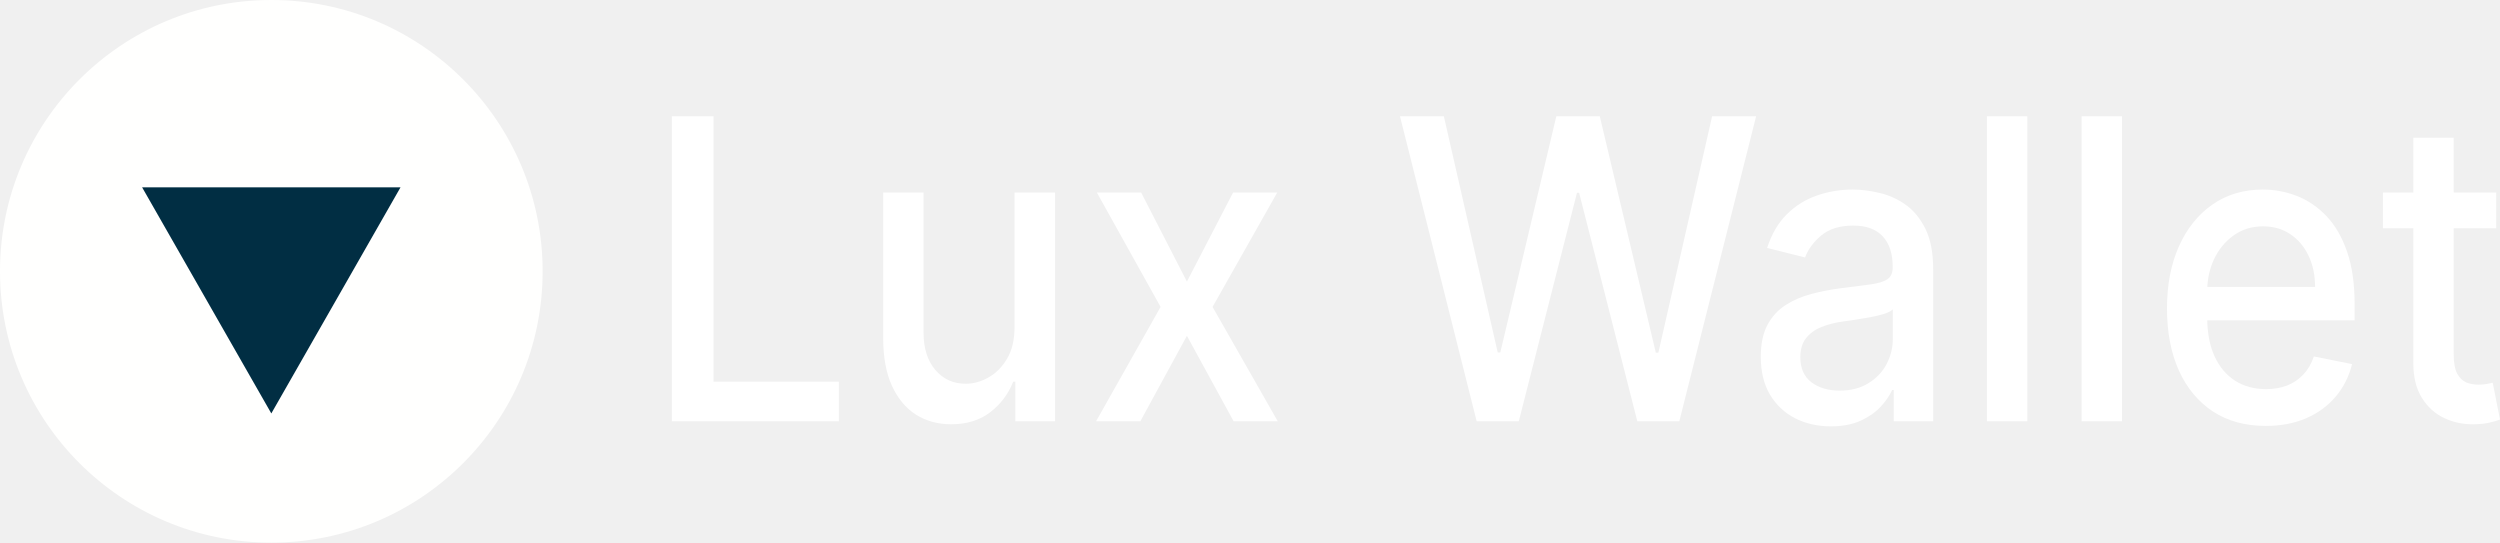
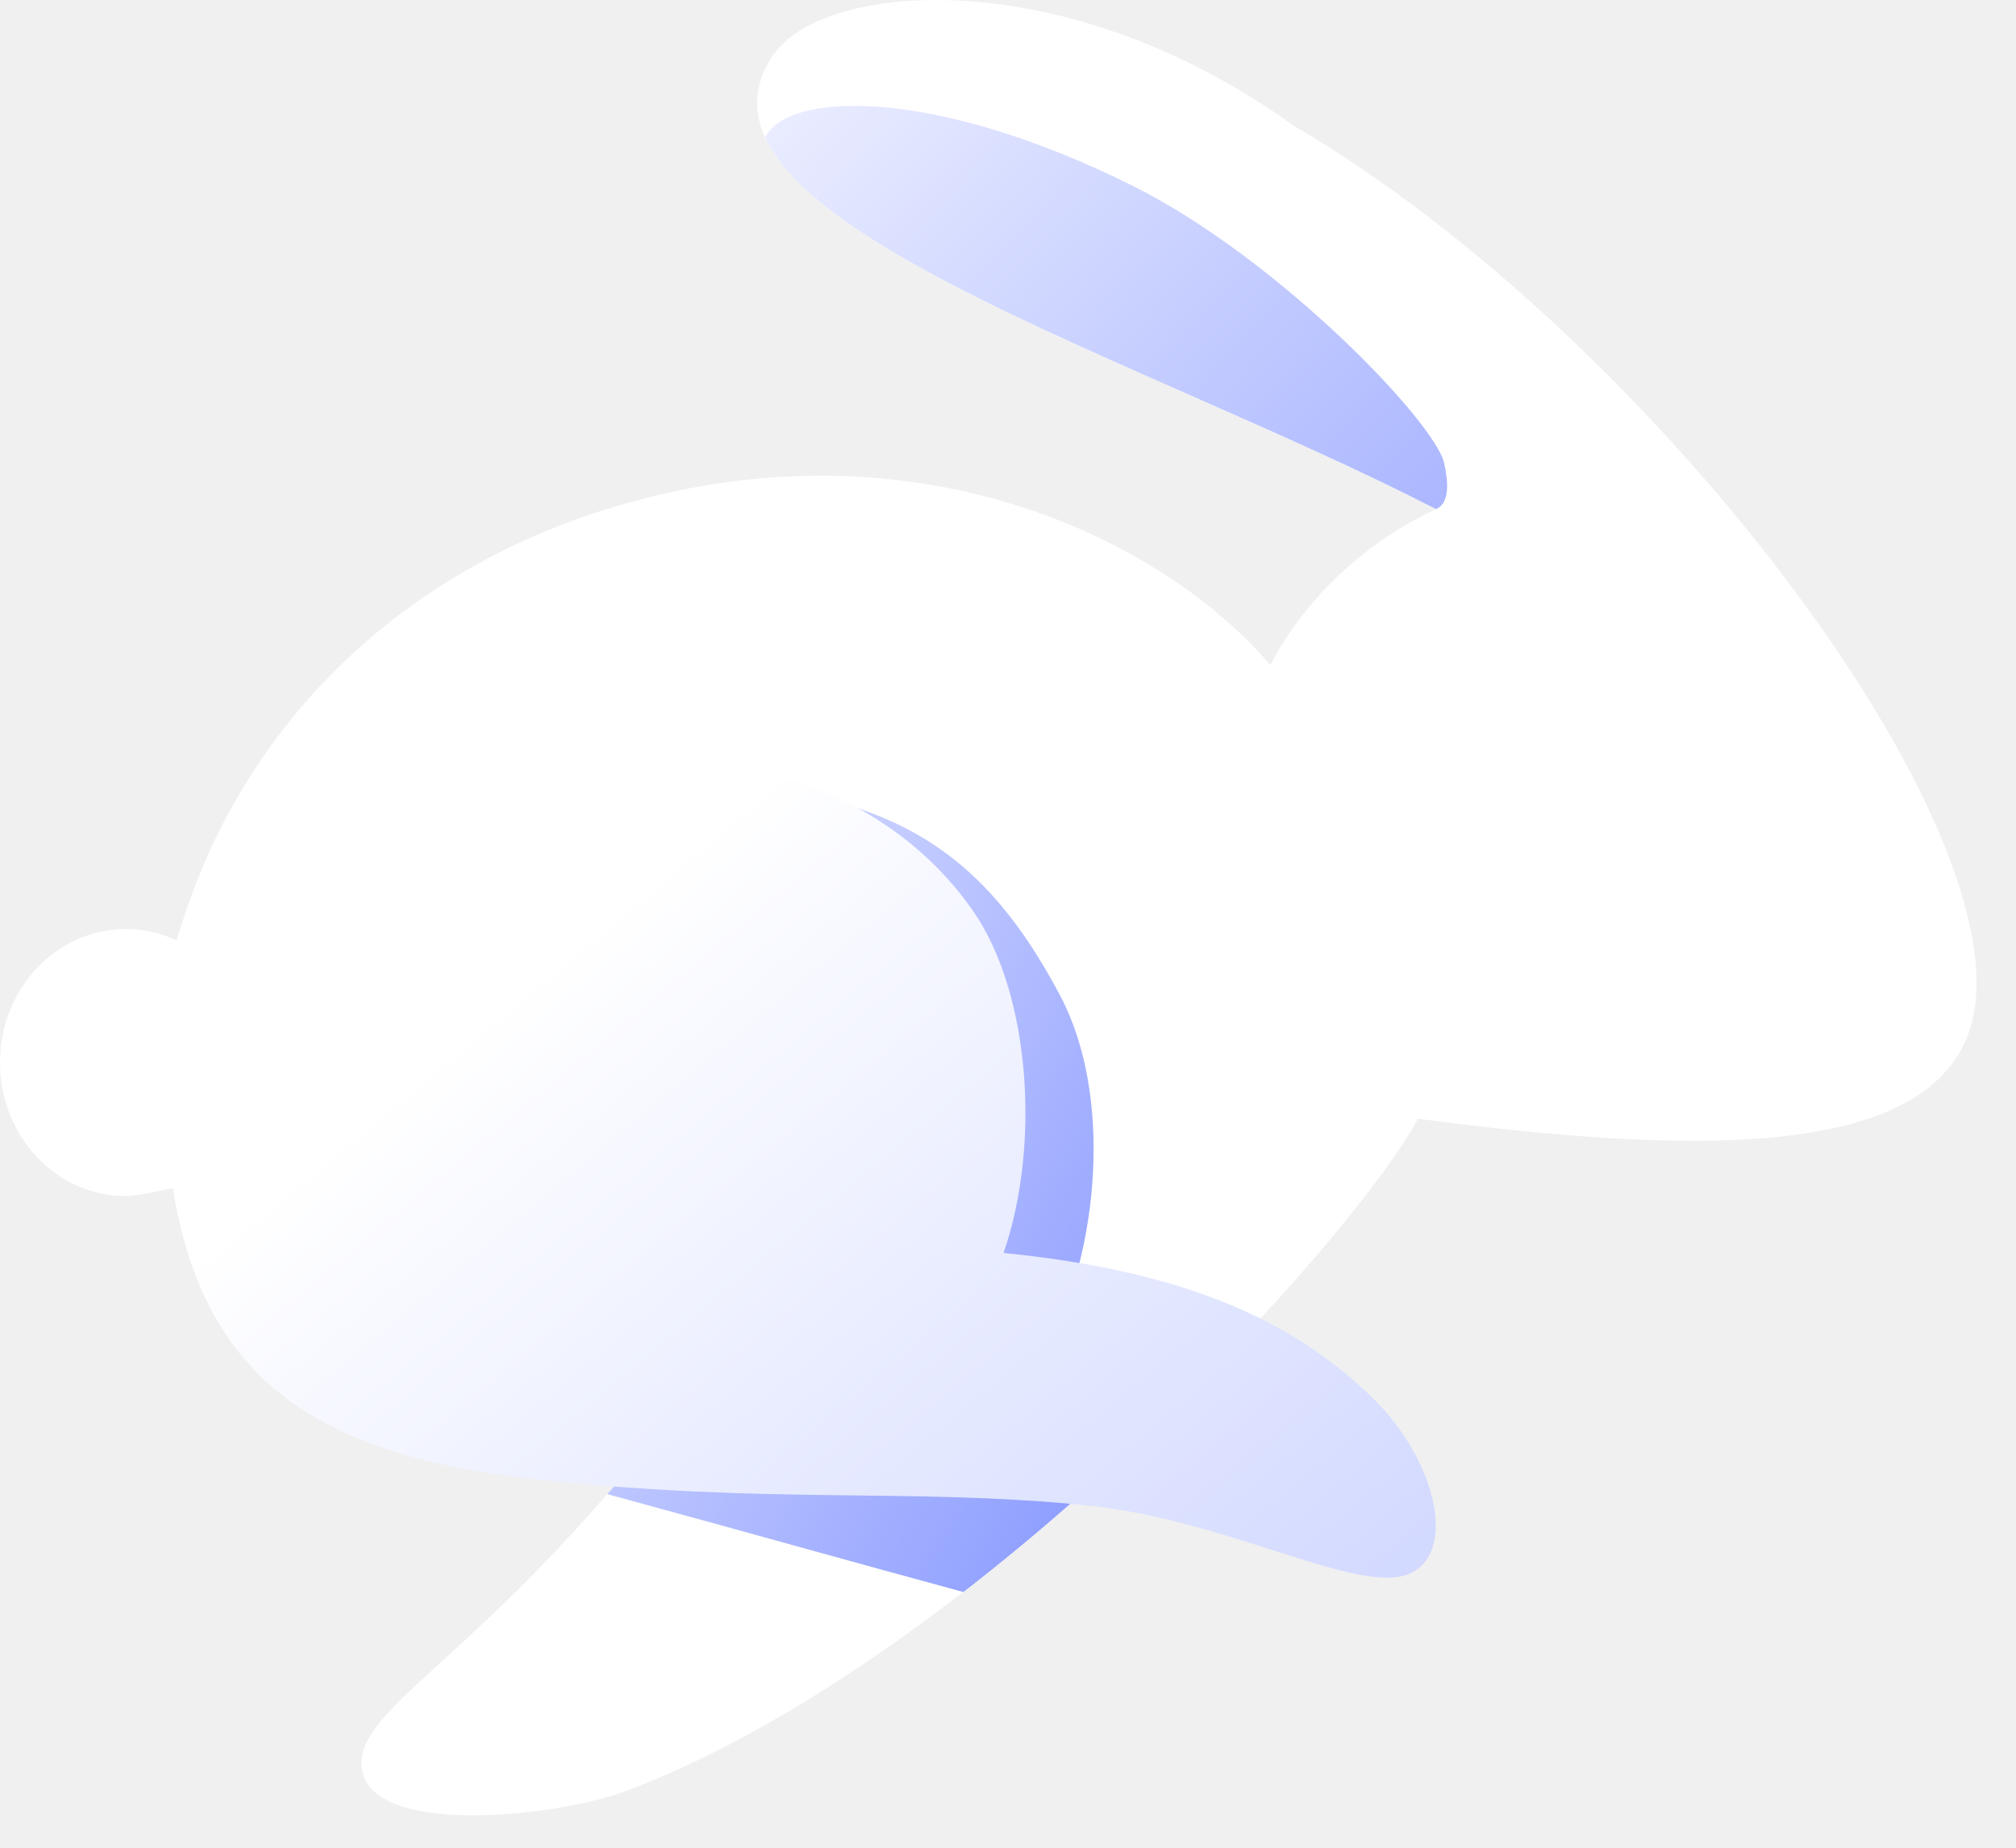
- <svg xmlns="http://www.w3.org/2000/svg" width="387" height="84" viewBox="0 0 387 84" fill="none">
-   <circle cx="42" cy="42" r="42" fill="#FFFFFE" />
-   <path d="M42 64L62 29H22L42 64Z" fill="#012E43" />
-   <path d="M104 65.216V18H110.458V59.084H129.852V65.216H104Z" fill="white" />
-   <path d="M157.051 50.53V29.804H163.321V65.216H157.177V59.084H156.842C156.104 60.974 154.92 62.55 153.29 63.81C151.673 65.055 149.66 65.677 147.25 65.677C145.188 65.677 143.363 65.178 141.774 64.179C140.2 63.164 138.96 61.666 138.054 59.683C137.163 57.7 136.717 55.249 136.717 52.328V29.804H142.966V51.499C142.966 53.912 143.572 55.833 144.784 57.262C145.996 58.692 147.57 59.406 149.507 59.406C150.677 59.406 151.841 59.084 152.997 58.438C154.167 57.792 155.136 56.816 155.902 55.51C156.682 54.204 157.065 52.544 157.051 50.53Z" fill="white" />
-   <path d="M176.649 29.804L183.734 43.591L190.881 29.804H197.715L187.705 47.51L197.799 65.216H190.965L183.734 51.983L176.524 65.216H169.669L179.659 47.51L169.794 29.804H176.649Z" fill="white" />
-   <path d="M228.588 65.216L216.717 18H223.509L231.848 54.565H232.245L240.918 18H247.647L256.32 54.588H256.717L265.035 18H271.848L259.957 65.216H253.457L244.45 29.85H244.115L235.108 65.216H228.588Z" fill="white" />
-   <path d="M283.416 66C281.381 66 279.542 65.585 277.898 64.755C276.254 63.91 274.952 62.688 273.99 61.089C273.043 59.491 272.569 57.531 272.569 55.21C272.569 53.212 272.917 51.568 273.614 50.277C274.311 48.986 275.251 47.964 276.435 47.21C277.62 46.457 278.943 45.889 280.406 45.504C281.869 45.12 283.36 44.828 284.878 44.628C286.801 44.382 288.362 44.182 289.56 44.029C290.758 43.86 291.629 43.591 292.172 43.222C292.715 42.853 292.987 42.254 292.987 41.424V41.262C292.987 39.249 292.472 37.689 291.441 36.582C290.424 35.475 288.905 34.922 286.885 34.922C284.781 34.922 283.123 35.437 281.911 36.467C280.713 37.481 279.884 38.611 279.424 39.856L273.551 38.38C274.248 36.229 275.265 34.492 276.603 33.17C277.954 31.833 279.507 30.865 281.263 30.265C283.018 29.65 284.864 29.343 286.801 29.343C288.083 29.343 289.441 29.512 290.876 29.85C292.325 30.173 293.677 30.772 294.931 31.648C296.199 32.525 297.237 33.777 298.045 35.406C298.853 37.02 299.257 39.118 299.257 41.7V65.216H293.154V60.375H292.904C292.499 61.266 291.893 62.142 291.085 63.003C290.277 63.864 289.239 64.578 287.971 65.147C286.704 65.716 285.185 66 283.416 66ZM284.774 60.467C286.502 60.467 287.978 60.09 289.204 59.337C290.444 58.584 291.385 57.6 292.026 56.386C292.681 55.157 293.008 53.843 293.008 52.444V47.879C292.785 48.125 292.353 48.355 291.712 48.571C291.085 48.77 290.368 48.947 289.56 49.101C288.752 49.239 287.964 49.37 287.198 49.493C286.432 49.6 285.791 49.693 285.276 49.77C284.063 49.938 282.956 50.223 281.953 50.623C280.963 51.022 280.169 51.599 279.57 52.352C278.985 53.089 278.692 54.073 278.692 55.303C278.692 57.009 279.264 58.3 280.406 59.176C281.549 60.036 283.005 60.467 284.774 60.467Z" fill="white" />
-   <path d="M313.828 18V65.216H307.58V18H313.828Z" fill="white" />
-   <path d="M328.484 18V65.216H322.235V18H328.484Z" fill="white" />
-   <path d="M350.725 65.931C347.562 65.931 344.839 65.185 342.554 63.694C340.283 62.188 338.527 60.075 337.287 57.355C336.061 54.619 335.448 51.414 335.448 47.741C335.448 44.113 336.061 40.916 337.287 38.15C338.527 35.383 340.255 33.224 342.47 31.672C344.699 30.119 347.305 29.343 350.286 29.343C352.097 29.343 353.853 29.673 355.553 30.334C357.252 30.995 358.778 32.033 360.129 33.447C361.481 34.861 362.547 36.697 363.327 38.957C364.107 41.201 364.497 43.929 364.497 47.141V49.585H338.98V44.421H358.374C358.374 42.607 358.04 41.001 357.371 39.602C356.702 38.188 355.762 37.074 354.55 36.259C353.351 35.445 351.944 35.038 350.328 35.038C348.572 35.038 347.04 35.514 345.73 36.467C344.435 37.404 343.431 38.634 342.721 40.156C342.024 41.662 341.676 43.299 341.676 45.066V49.101C341.676 51.468 342.052 53.481 342.804 55.141C343.571 56.801 344.637 58.069 346.002 58.945C347.367 59.806 348.963 60.236 350.788 60.236C351.972 60.236 353.052 60.052 354.027 59.683C355.002 59.299 355.845 58.73 356.556 57.977C357.266 57.224 357.81 56.294 358.186 55.187L364.1 56.363C363.627 58.284 362.777 59.967 361.551 61.412C360.338 62.842 358.813 63.956 356.974 64.755C355.149 65.539 353.066 65.931 350.725 65.931Z" fill="white" />
-   <path d="M386.415 29.804V35.337H368.881V29.804H386.415ZM373.583 21.32H379.832V54.818C379.832 56.156 380.013 57.162 380.375 57.839C380.737 58.499 381.204 58.953 381.775 59.199C382.361 59.429 382.994 59.545 383.677 59.545C384.179 59.545 384.618 59.506 384.994 59.429C385.37 59.352 385.662 59.291 385.871 59.245L387 64.939C386.638 65.093 386.122 65.247 385.454 65.401C384.785 65.57 383.949 65.662 382.946 65.677C381.302 65.708 379.769 65.385 378.348 64.709C376.927 64.033 375.777 62.987 374.9 61.574C374.022 60.16 373.583 58.384 373.583 56.248V21.32Z" fill="white" />
+ <svg xmlns="http://www.w3.org/2000/svg" width="36" height="33" viewBox="0 0 36 33" fill="none">
+   <path d="M35.115 18.551C36.501 15.262 29.648 6.073 23.101 2.245C18.974 -0.721 14.673 -0.314 13.802 0.989C11.891 3.846 20.131 6.268 25.642 9.094C24.458 9.64 23.341 10.621 22.685 11.875C20.63 9.492 16.121 7.441 10.83 9.094C7.264 10.207 4.3 12.832 3.155 16.797C2.877 16.666 2.569 16.593 2.245 16.593C1.005 16.593 0 17.66 0 18.977C0 20.293 1.005 21.361 2.245 21.361C2.474 21.361 3.193 21.197 3.193 21.197L14.673 21.285C10.082 29.021 6.454 30.152 6.454 31.492C6.454 32.832 9.925 32.469 11.229 31.969C17.469 29.578 24.172 22.125 25.322 19.98C30.152 20.62 34.211 20.695 35.115 18.551Z" fill="url(#paint0_linear_81034_11128)" />
+   <path fill-rule="evenodd" clip-rule="evenodd" d="M25.628 9.084C25.634 9.087 25.639 9.089 25.644 9.091C25.899 8.985 25.858 8.584 25.788 8.269C25.626 7.546 22.845 4.629 20.233 3.322C16.671 1.541 14.049 1.634 13.665 2.456C14.39 4.034 17.751 5.515 21.261 7.062C22.753 7.72 24.273 8.39 25.628 9.084Z" fill="url(#paint1_linear_81034_11128)" />
+   <path fill-rule="evenodd" clip-rule="evenodd" d="M21.126 24.981C20.406 24.688 19.593 24.42 18.669 24.177C19.655 22.304 19.861 19.531 18.93 17.778C17.624 15.317 15.984 14.008 12.173 14.008C10.077 14.008 4.434 14.758 4.334 19.761C4.323 20.286 4.334 20.767 4.37 21.21L14.674 21.289C13.284 23.629 11.984 25.365 10.845 26.685C12.213 27.057 13.341 27.37 14.377 27.657C15.361 27.929 16.261 28.178 17.203 28.433C18.623 27.334 19.959 26.135 21.126 24.981Z" fill="url(#paint2_linear_81034_11128)" />
+   <path d="M3.016 20.696C3.437 24.496 5.471 25.986 9.627 26.426C13.783 26.867 16.167 26.572 19.34 26.878C21.991 27.134 24.358 28.569 25.236 28.073C26.026 27.627 25.584 26.015 24.526 24.981C23.156 23.64 21.259 22.708 17.921 22.378C18.587 20.443 18.4 17.731 17.367 16.256C15.873 14.123 13.116 13.158 9.627 13.579C5.981 14.02 2.488 15.926 3.016 20.696Z" fill="url(#paint3_linear_81034_11128)" />
+   <defs>
+     <linearGradient id="paint0_linear_81034_11128" x1="10.414" y1="15.638" x2="35.024" y2="22.209" gradientUnits="userSpaceOnUse">
+       <stop stop-color="white" />
+       <stop offset="1" stop-color="white" />
+     </linearGradient>
+     <linearGradient id="paint1_linear_81034_11128" x1="30.708" y1="15.143" x2="12.04" y2="-2.479" gradientUnits="userSpaceOnUse">
+       <stop stop-color="#8697FF" />
+       <stop offset="1" stop-color="#8697FF" stop-opacity="0" />
+     </linearGradient>
+     <linearGradient id="paint2_linear_81034_11128" x1="21.616" y1="25.634" x2="4.212" y2="16.212" gradientUnits="userSpaceOnUse">
+       <stop stop-color="#8697FF" />
+       <stop offset="1" stop-color="#8697FF" stop-opacity="0" />
+     </linearGradient>
+     <linearGradient id="paint3_linear_81034_11128" x1="11.87" y1="15.449" x2="24.163" y2="30.156" gradientUnits="userSpaceOnUse">
+       <stop stop-color="white" />
+       <stop offset="0.984" stop-color="#D1D8FF" />
+     </linearGradient>
+   </defs>
</svg>
